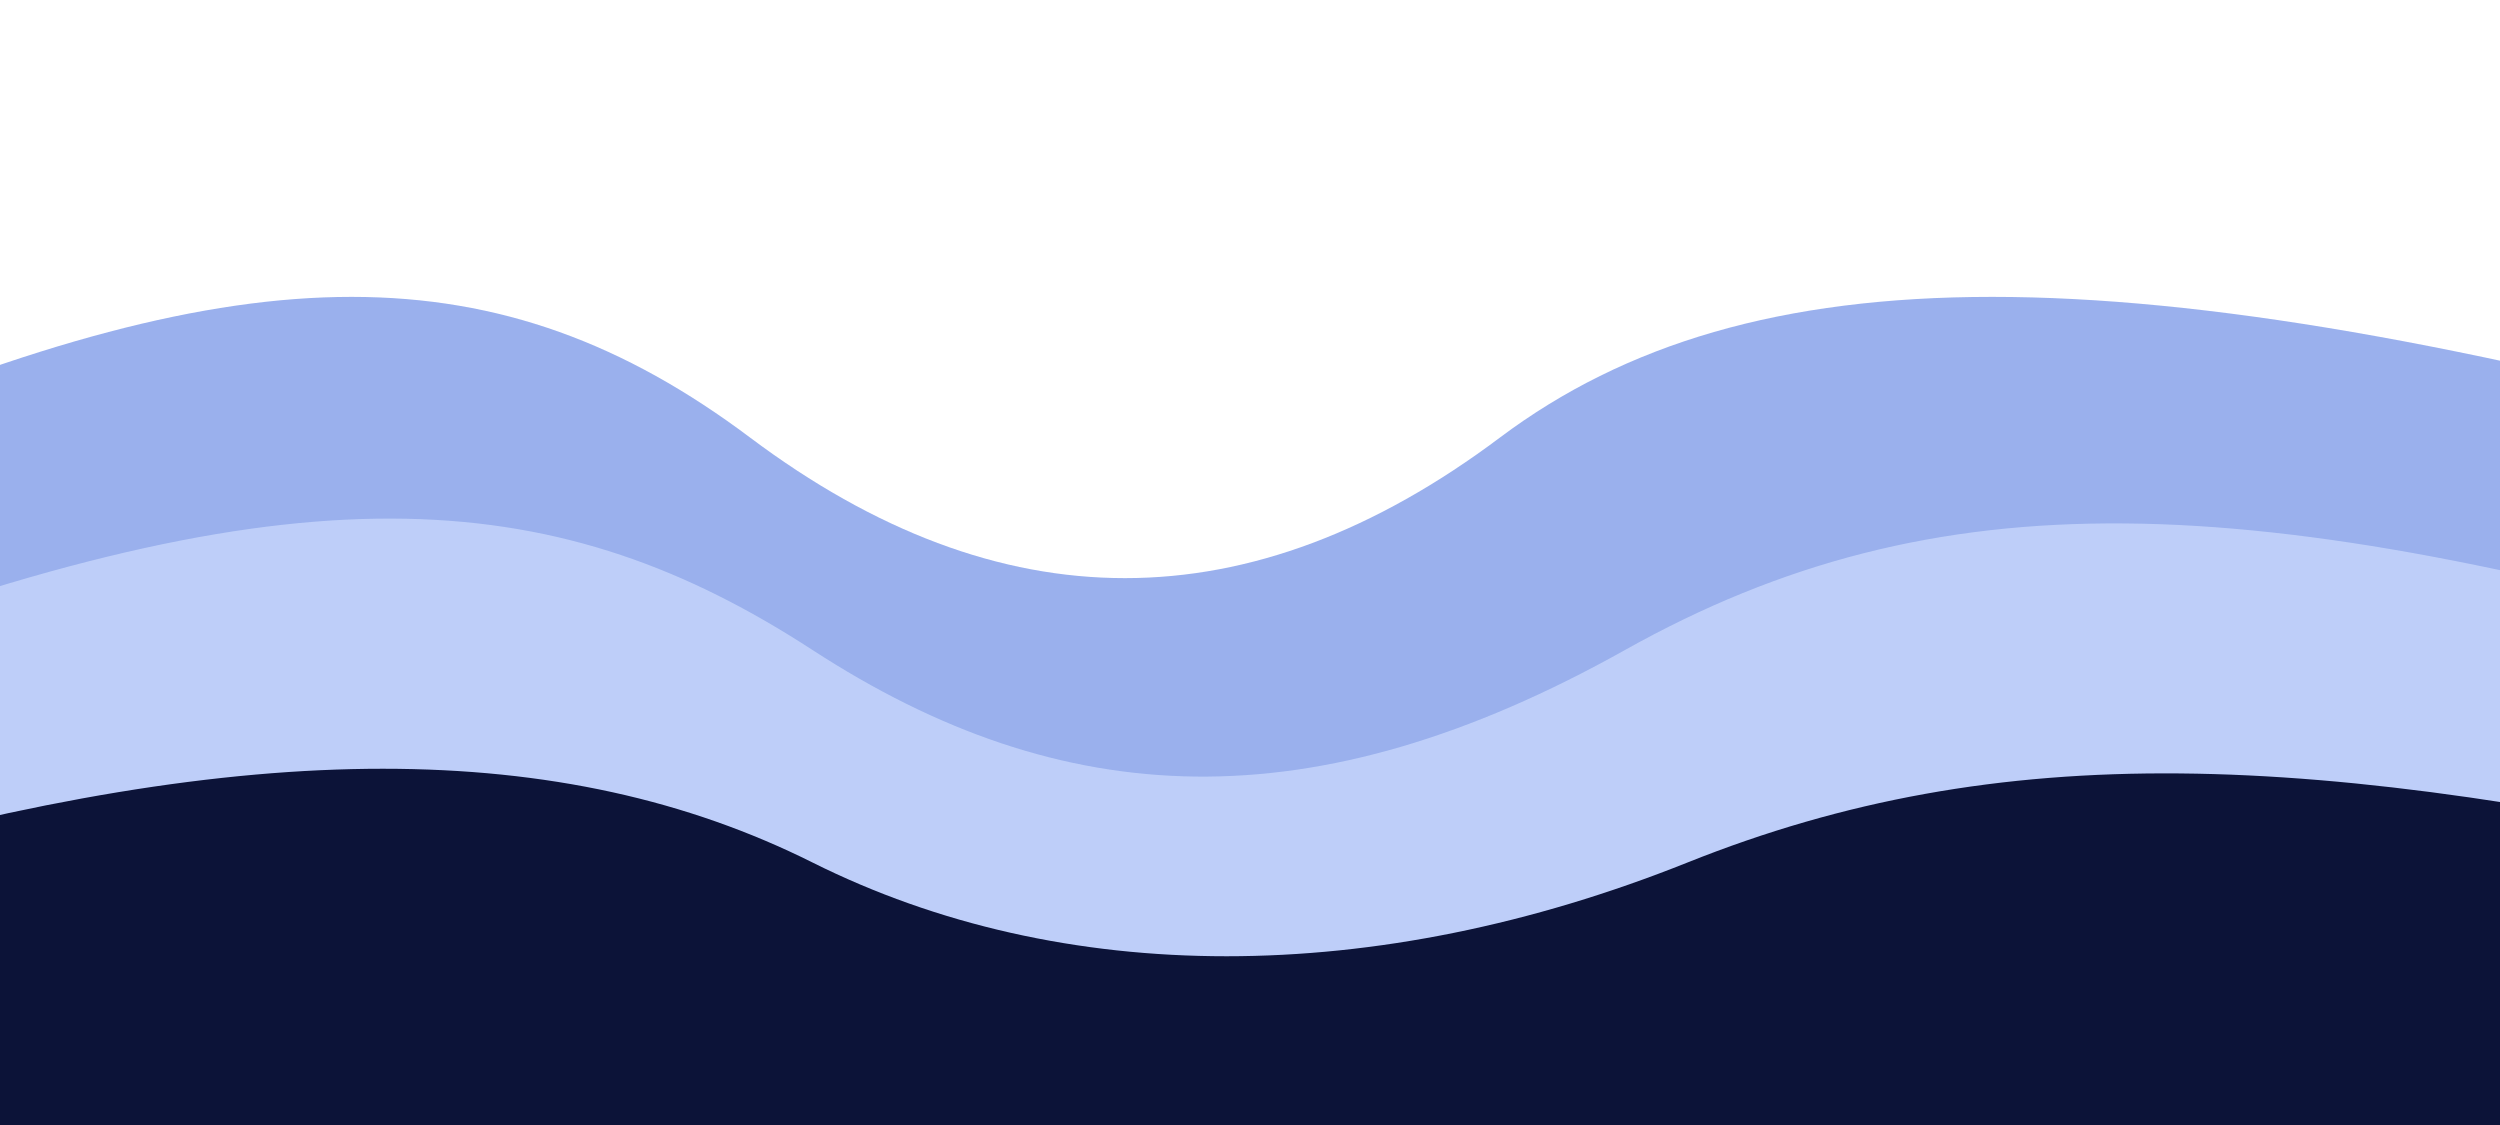
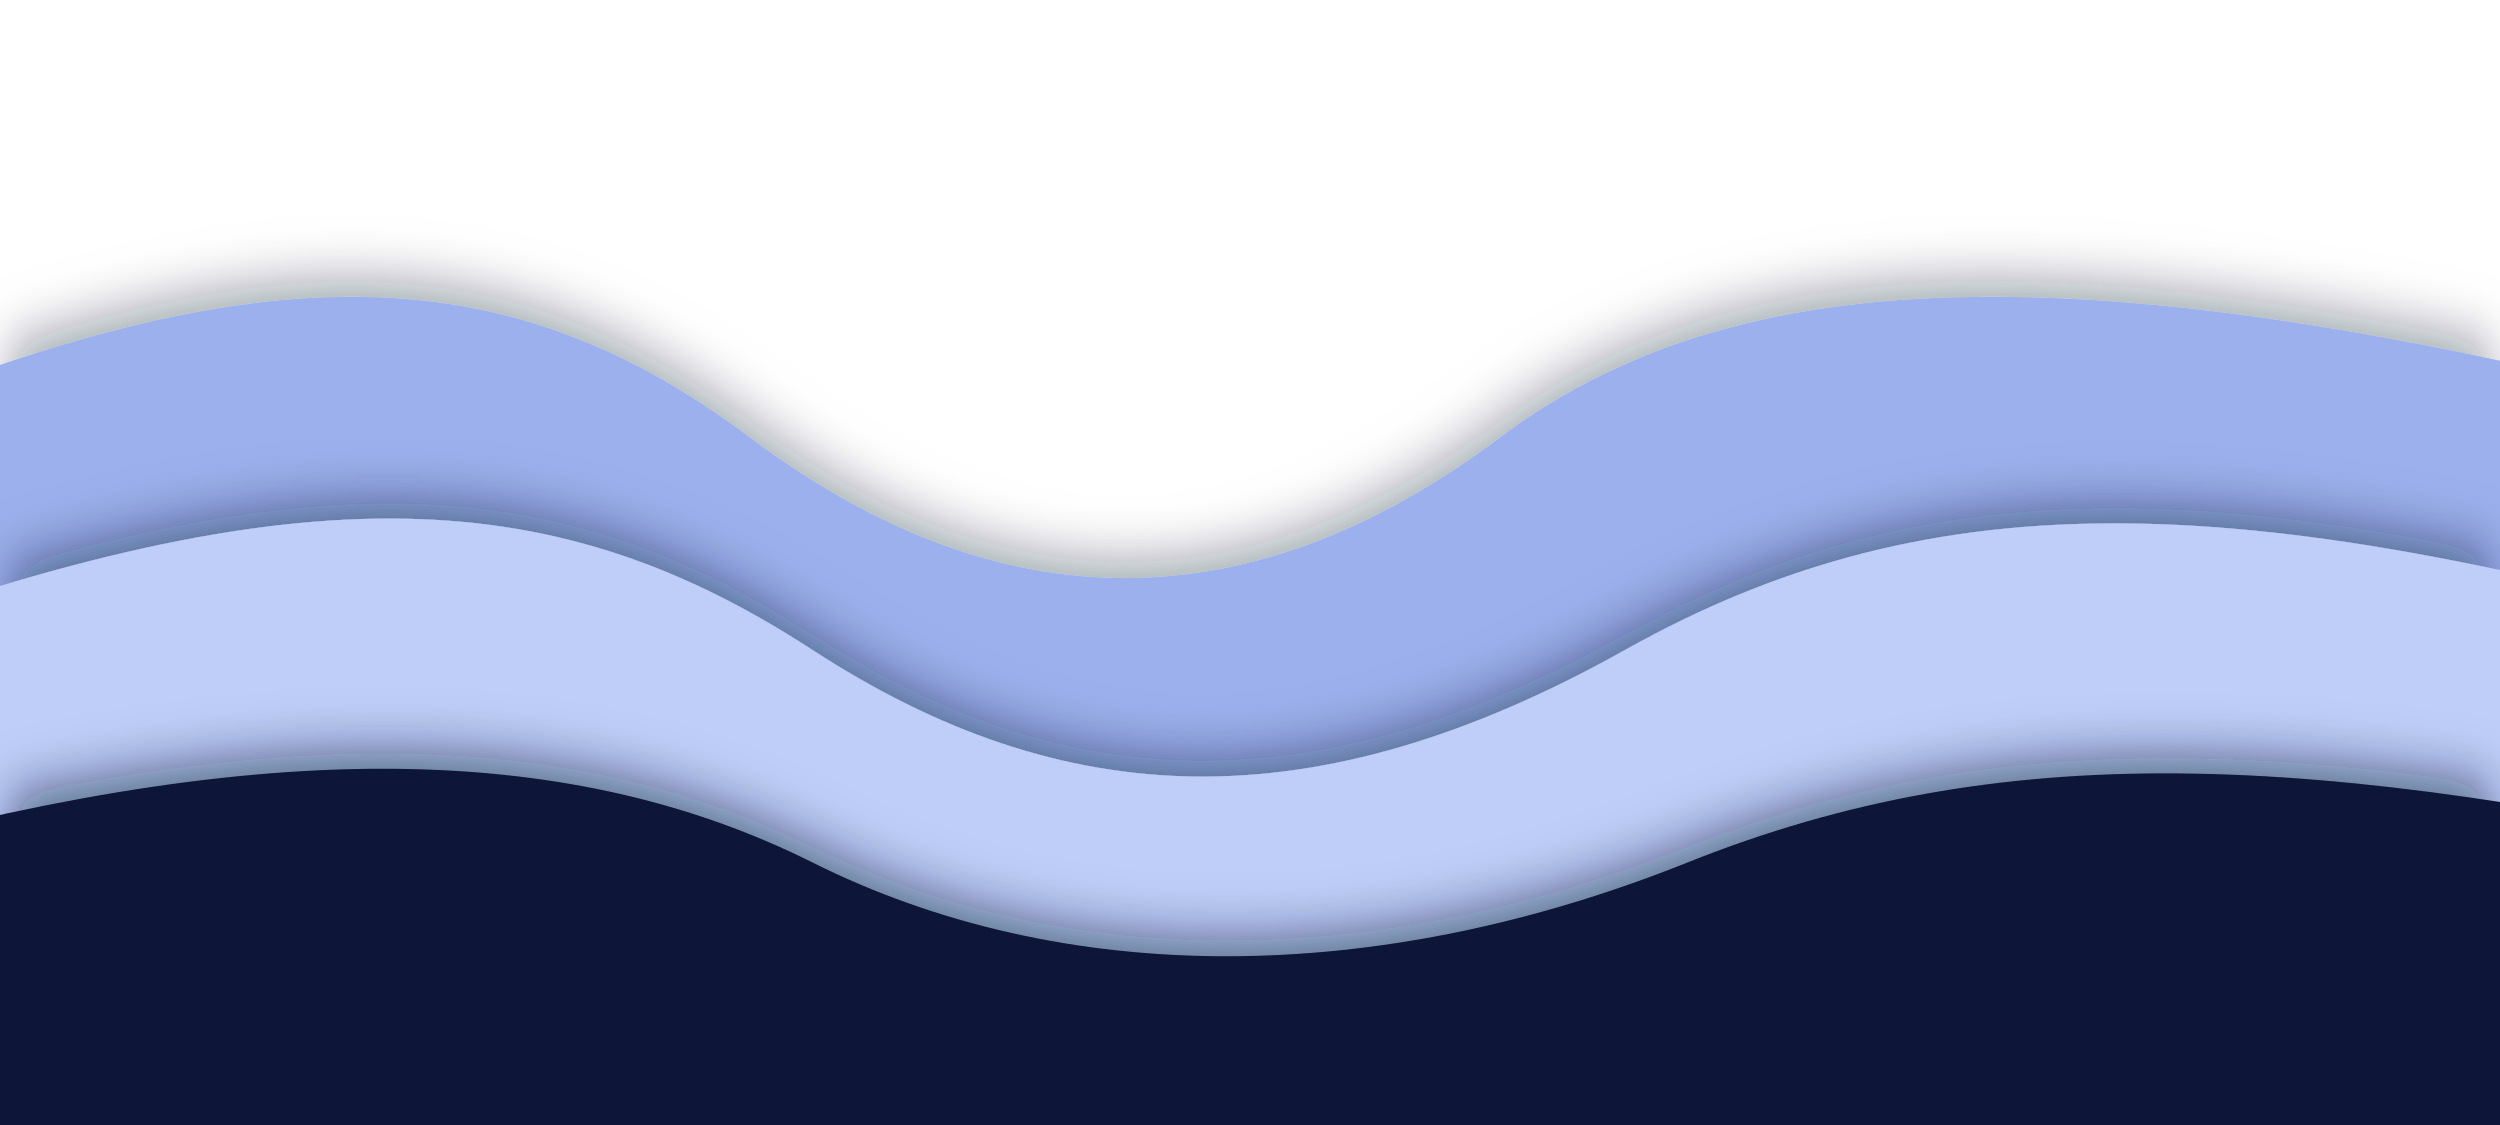
<svg xmlns="http://www.w3.org/2000/svg" viewBox="0 0 400 180" preserveAspectRatio="none">
-   <path d="M-30,70 C40,40 80,40 120,70 S200,100 240,70 S340,40 450,70 V180 H-30Z" fill="#6f8fe6" opacity=".7">
+   <defs>
+     <filter id="ps" filterUnits="userSpaceOnUse" x="-60" y="0" width="540" height="200" color-interpolation-filters="sRGB">
+       <feDropShadow dx="0" dy="-2.5" stdDeviation="4.5" flood-color="#040828" flood-opacity=".55" />
+     </filter>
+   </defs>
+   <path d="M-30,70 C40,40 80,40 120,70 S200,100 240,70 S340,40 450,70 V180 H-30Z" fill="#6f8fe6" opacity=".7" filter="url(#ps)">
    <animateTransform attributeName="transform" type="translate" values="0 0;-18 0;0 0" dur="9s" repeatCount="indefinite" />
  </path>
-   <path d="M-30,104 C50,74 90,78 130,104 S210,132 260,104 S360,78 450,104 V180 H-30Z" fill="#c4d4fb" opacity=".85">
+   <path d="M-30,104 C50,74 90,78 130,104 S210,132 260,104 S360,78 450,104 V180 H-30Z" fill="#c4d4fb" opacity=".85" filter="url(#ps)">
    <animateTransform attributeName="transform" type="translate" values="0 0;18 0;0 0" dur="12s" repeatCount="indefinite" />
  </path>
-   <path d="M-30,138 C40,118 90,118 130,138 S220,158 270,138 S370,120 450,138 V180 H-30Z" fill="#0c1338">
+   <path d="M-30,138 C40,118 90,118 130,138 S220,158 270,138 S370,120 450,138 V180 H-30Z" fill="#0c1338" filter="url(#ps)">
    <animateTransform attributeName="transform" type="translate" values="0 0;-14 0;0 0" dur="7s" repeatCount="indefinite" />
  </path>
</svg>
